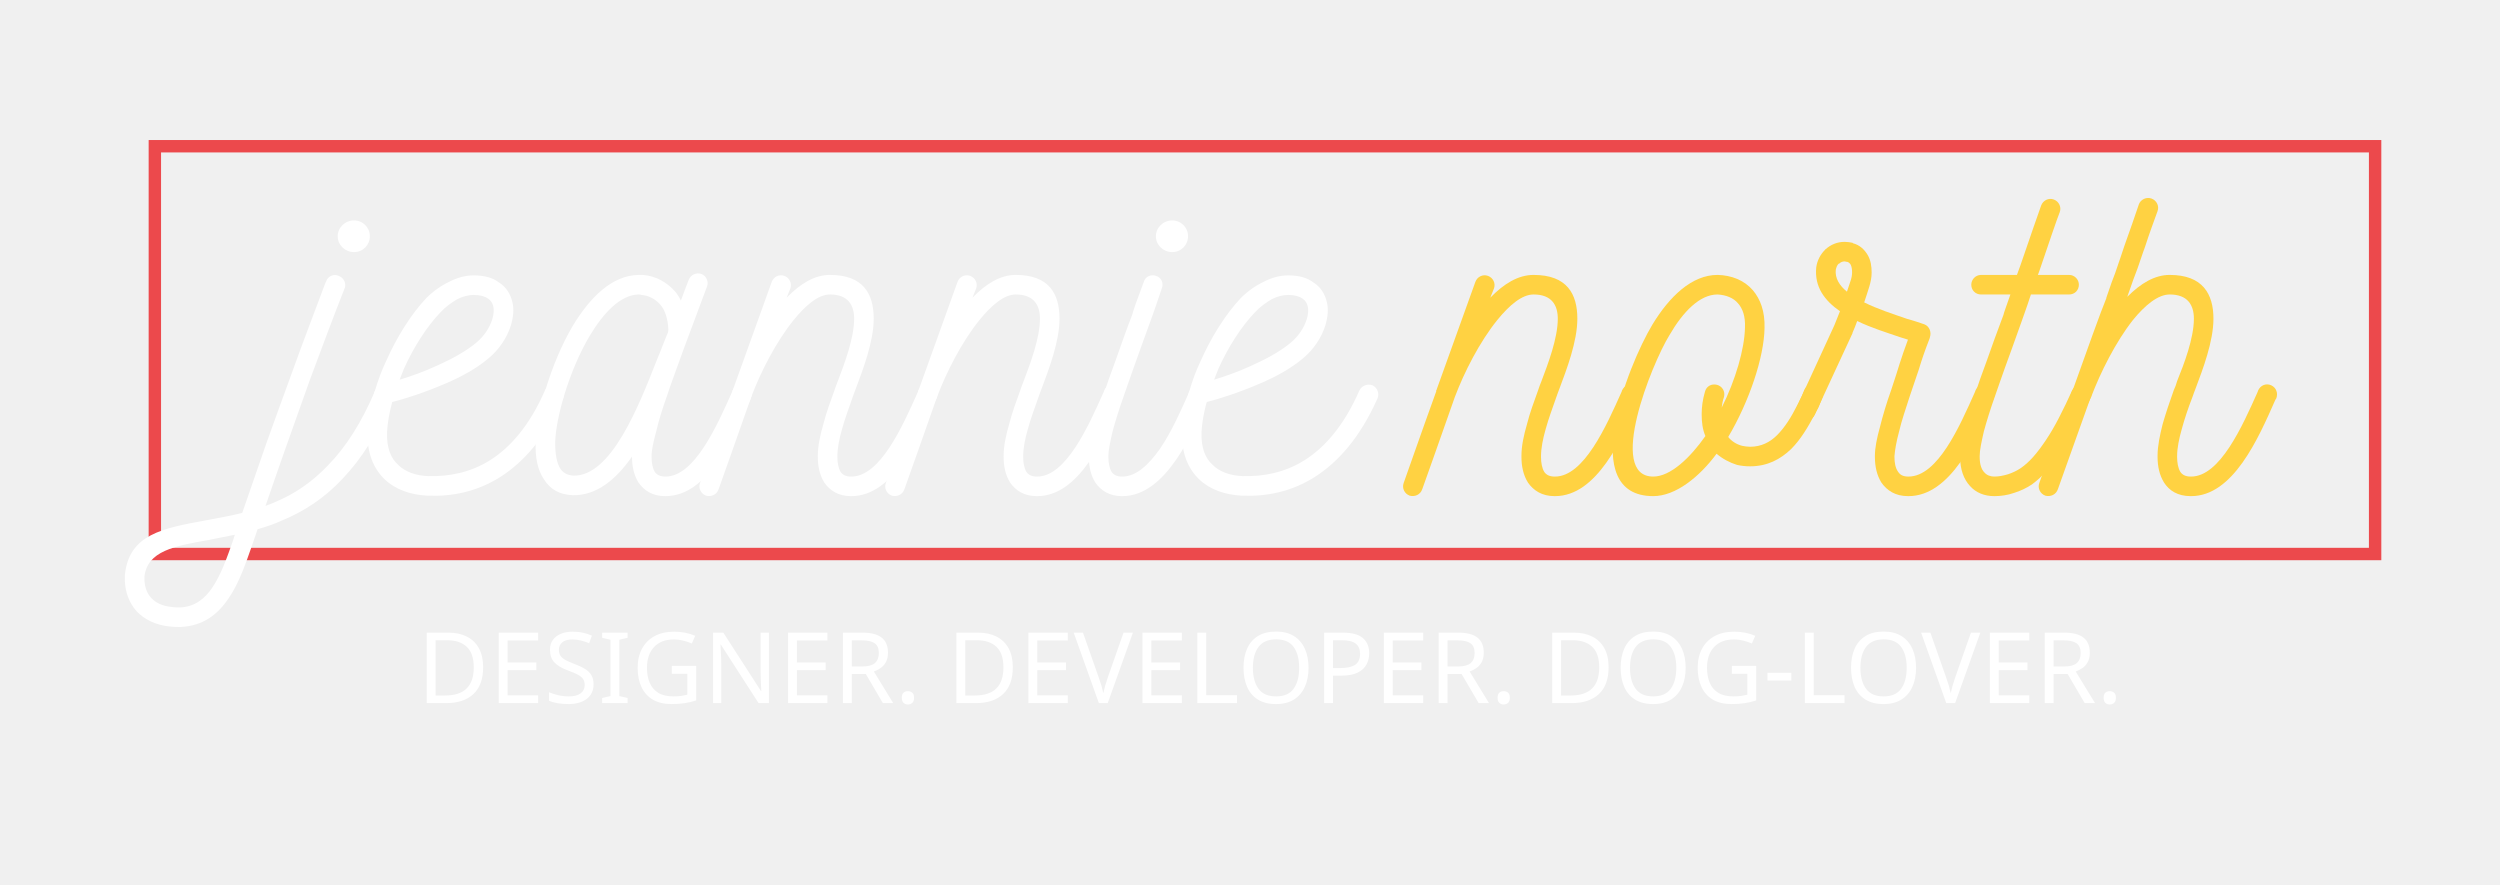
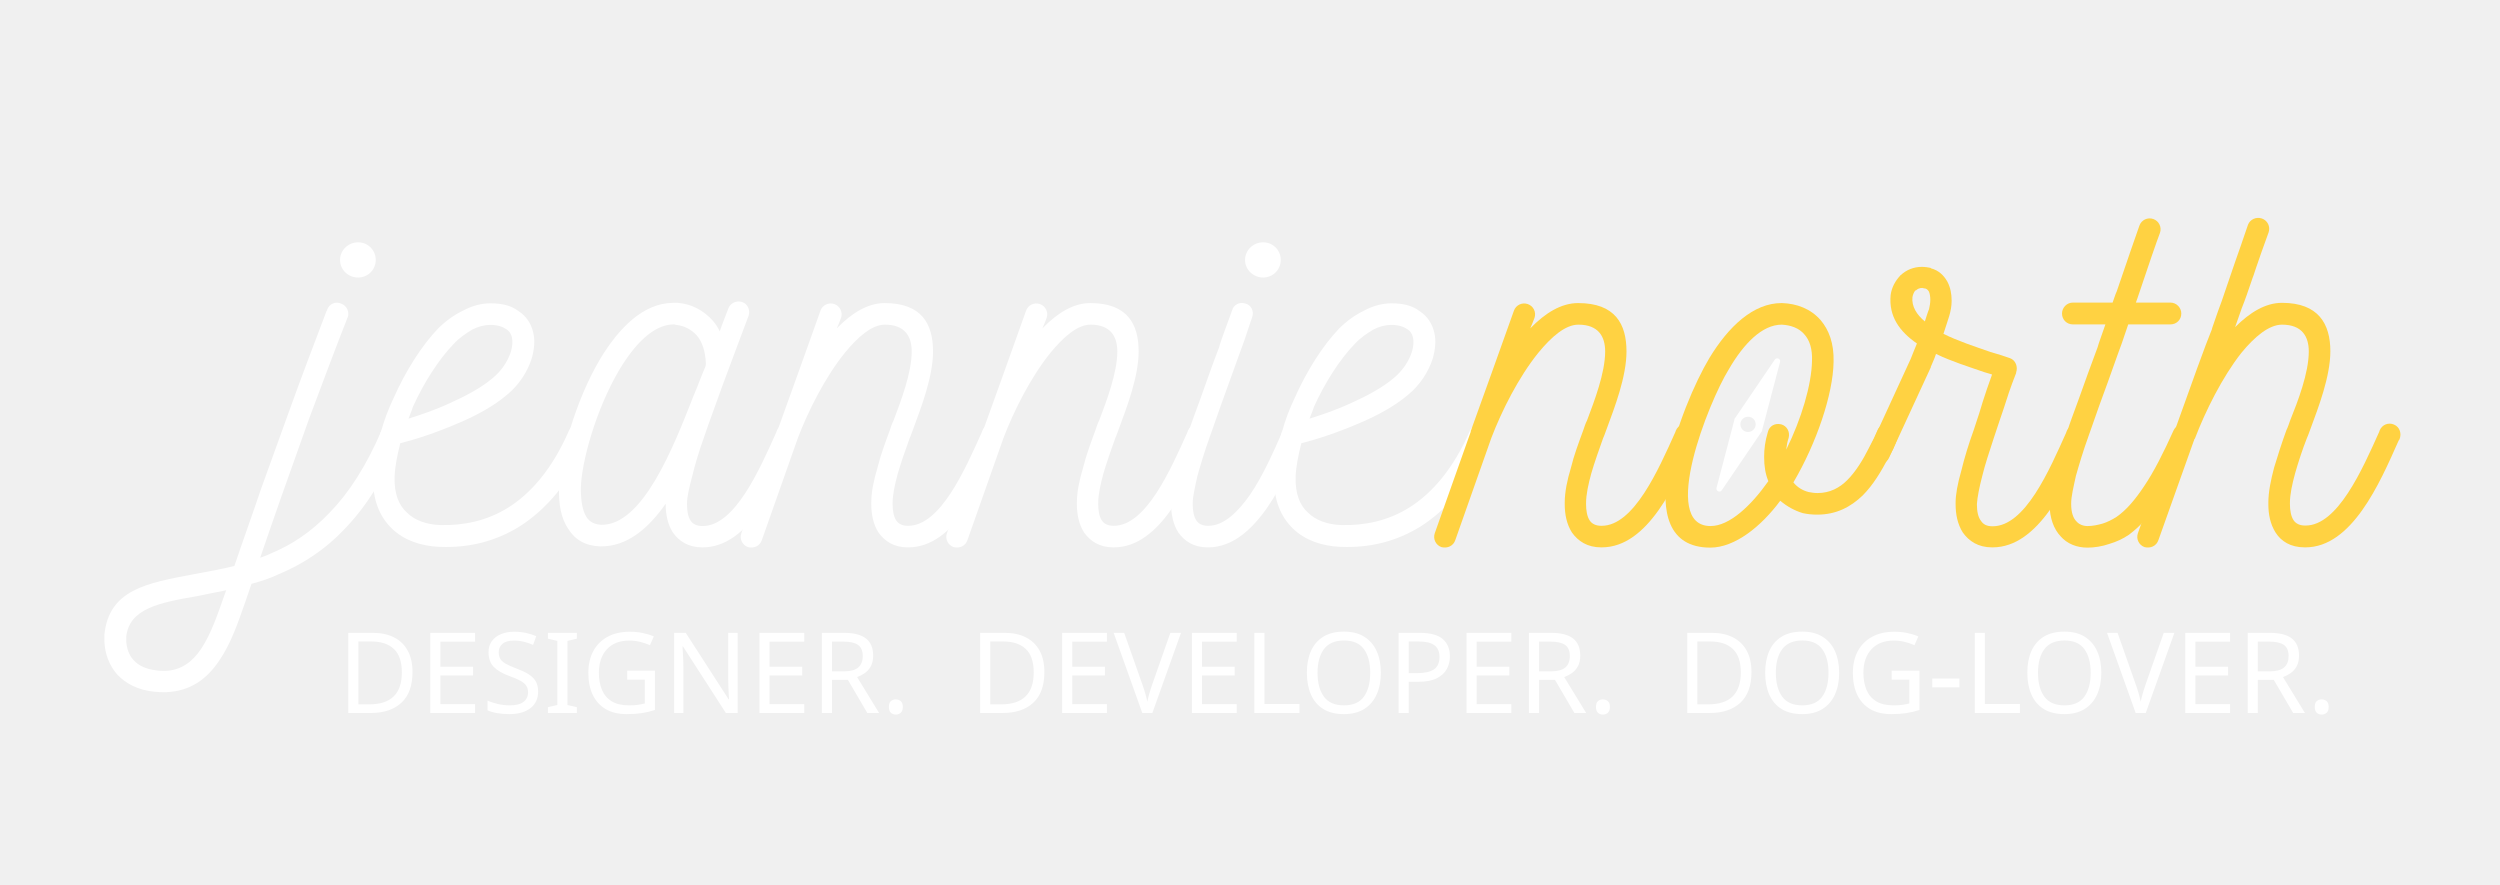
- <svg xmlns="http://www.w3.org/2000/svg" version="1.1" id="Layer_1" x="0px" y="0px" viewBox="0 218.185 1008 356.815" enable-background="new 0 218.185 1008 356.815" xml:space="preserve">
-   <rect x="-117.521" y="727.697" fill="#2A2B45" width="1355.365" height="520.104" />
+ <svg xmlns="http://www.w3.org/2000/svg" version="1.1" id="Layer_1" x="0px" y="0px" viewBox="0 218.2 1008 356.8" style="enable-background:new 0 218.2 1008 356.8;" xml:space="preserve">
+   <style type="text/css">
+ 	.st0{fill:#FFFFFF;}
+ 	.st1{fill:#FFD242;}
+ 	.st2{font-family:'Josefin Sans', sans-serif;}
+ 	.st3{font-size:45.269px;}
+ </style>
  <g>
-     <text transform="matrix(1 0 0 1 168.1908 501.6733)" fill="#FFFFFF" font-family="'JosefinSans-Bold'" font-size="39.785px">DESIGNER. DEVELOPER. DOG-LOVER.</text>
+     <path class="st0" d="M162,394.9c-6.9,15.8-14.3,27.4-22.6,36.1c-8.3,8.9-17.4,14.7-27,18.7c-3.5,1.7-7.3,2.9-11,3.9l-2.5,7.3   c-2.9,8.3-5.8,16.8-10.4,23.5c-5,7.5-11.6,12.5-21.6,12.9c-1.7,0-3.1,0-4.6-0.2c-6.6-0.6-11.6-3.3-15-6.9c-3.3-3.7-5-8.5-5.2-13.3   c0-1,0-2.1,0-2.9C44,456,59,453.3,78.3,449.7c5.2-1,10.6-1.9,16.2-3.3c3.5-10.4,7.3-20.8,10.8-31.2c3.3-9.1,7.1-19.7,11.2-31   c4.6-12.9,11.6-31.2,15.2-40.7l0.2-0.2v-0.2c0.8-2.3,3.3-3.5,5.6-2.5c2.3,0.8,3.5,3.3,2.7,5.6l-0.2,0.2v0.2   c-3.7,9.3-10.6,27.6-15.4,40.5c-3.3,9.3-6.9,19.3-11,30.9c-2.9,8.3-5.8,16.6-8.7,25.1c1.5-0.6,2.9-1,4.2-1.7   c8.5-3.5,16.4-8.7,23.9-16.6c7.7-7.9,14.7-18.7,21-33.4c0.8-2.3,3.5-3.3,5.6-2.3C161.8,390.1,162.9,392.8,162,394.9z M91.2,456.2   c-3.9,0.8-7.7,1.5-11.4,2.3c-15.6,2.7-27.6,5-28.9,16.4c0,0.6,0,1.2,0,1.9c0.2,2.7,1,5.4,2.9,7.5c2.1,2.3,5,3.7,9.3,4.2   c1,0.2,2.3,0.2,3.5,0.2c6.6-0.2,11.2-3.9,14.5-8.9c3.9-5.8,6.6-13.7,9.3-21.4L91.2,456.2z M137.1,323c0-3.9,3.3-7.1,7.3-7.1   c3.9,0,7.1,3.1,7.1,7.1c0,3.9-3.1,7.1-7.1,7.1C140.4,330.1,137.1,327,137.1,323z" />
+     <path class="st0" d="M237.6,395.3c-7.9,17.7-17.7,28.5-28,35.1c-10.6,6.6-21.6,8.7-32,8.3h-0.4H177c-7.5-0.4-14.1-2.7-18.9-7.3   c-5-4.8-7.9-11.6-7.7-21v-0.4v-0.2c0.2-5.4,1.5-11.4,3.1-17.4c0-0.2,0.2-0.2,0.2-0.4c1.2-4.4,2.9-8.9,5-13.3   c4.8-10.8,11.2-21,17.9-28c3.1-3.1,6.6-5.6,10.2-7.3c3.5-1.9,7.3-2.9,11-2.9c4.8,0,8.5,1,11.2,3.1c3.3,2.1,5.2,5.2,6,8.7   c0.8,3.1,0.4,6.9-0.6,10.4c-1.7,5.4-5.2,10.8-10,14.7c-5.4,4.6-12.3,8.3-19.1,11.2c-9.6,4.2-18.9,7.1-23.9,8.3   c-1.2,4.8-2.1,9.1-2.3,13.3v0.4c-0.2,6.6,1.7,11.4,5,14.3c3.1,3.1,7.9,4.8,13.3,5h0.4c8.7,0.2,18.3-1.5,27.2-7.1   c8.9-5.6,17.7-15.4,24.5-31.2c1-2.1,3.5-3.1,5.8-2.3C237.6,390.5,238.5,393.2,237.6,395.3z M164.7,387c4.8-1.5,10.8-3.5,17-6.4   c6-2.7,12.3-6,17-10c3.5-2.9,6-6.6,7.3-10.6c0.6-2.1,0.8-4.2,0.4-5.8c-0.4-1.5-1-2.5-2.3-3.3c-1.5-1-3.5-1.7-6.4-1.7   c-2.3,0-4.8,0.6-7.3,1.9c-2.5,1.5-5.2,3.3-7.5,5.8c-6,6.2-12,15.6-16.4,25.3C166,383.9,165.3,385.3,164.7,387z" />
+     <path class="st0" d="M321.3,395.3l-0.2,0.6c-7.9,17.4-19.1,43-37.8,43h-0.2c-5.6,0-9.3-2.5-11.8-6c-2.1-3.3-2.9-7.3-2.9-11.4v-0.2   c-7.1,10.2-15.8,17.4-26.4,17.2c-6-0.2-10.2-2.7-12.9-7.1c-2.9-4.2-3.9-10-3.7-16.6c0.2-11.6,6.4-34.7,16.6-51.9   c7.7-12.7,17.4-22.4,29.3-22.6c0.6,0,1.2,0,1.9,0c5.6,0.4,10.6,3.1,14.3,7.3c1,1.2,1.9,2.5,2.7,4.2c1.2-3.5,2.5-6.6,3.5-9.3   c0.8-2.1,3.3-3.3,5.6-2.5c2.3,0.8,3.3,3.5,2.5,5.6c-2.3,6-6.2,16.6-10.4,27.8c-2.7,7.7-5.6,15.2-7.5,21c-2.1,5.8-3.7,11.2-4.8,15.8   c-1.2,4.6-2.1,8.3-2.1,11v0.4c0,2.5,0.4,5,1.5,6.6c0.8,1.2,2.3,2.1,4.8,2.1c12.9,0,22.8-22.4,29.7-37.8l0.2-0.6   c1-2.3,3.5-3.3,5.8-2.3S322.4,393,321.3,395.3z M279.6,377.9c1.9-4.4,3.3-8.5,4.8-11.8c0.2-0.6,0.2-1,0.2-1.5   c-0.2-4.8-1.5-8.7-3.7-11.2c-2.3-2.5-5.2-3.9-8.3-4.2c-0.4-0.2-0.8-0.2-1.2-0.2c-8.1,0.2-15.6,8.1-21.8,18.5   c-9.3,15.8-15.2,37-15.4,47.6c0,5,0.6,8.9,2.3,11.6c1.2,1.9,3.1,2.9,5.8,3.1C259,430.2,271.3,399.1,279.6,377.9z" />
+     <path class="st0" d="M404.2,395.3l-0.4,0.6c-7.7,17.4-18.9,43-37.6,43H366c-5.6,0-9.3-2.5-11.8-6c-2.1-3.3-2.9-7.3-2.9-11.4v-0.6   c0-4.4,1-9.1,2.5-14.1c1.2-5,3.1-10,5-15.2c0.4-1.2,0.8-2.5,1.5-3.9c2.9-7.7,7.3-19.1,7.3-27.8c0-6-2.7-10.8-10.8-10.8   c-5.2,0-10.8,4.8-16.2,11.4c-7.9,9.8-14.7,23.3-18.9,34.3c-6.9,19.5-12.9,36.6-14.5,41.1c-0.8,2.5-3.3,3.5-5.6,2.9   c-2.3-0.8-3.5-3.3-2.7-5.6c1.7-4.6,7.5-21.4,14.5-40.9c0,0,0-0.2,0-0.4c0-0.2,0.2-0.2,0.2-0.4s0.2-0.4,0.2-0.6   c5.2-14.3,11.2-31.2,17-47.4c0.8-2.3,3.3-3.5,5.6-2.7c2.3,0.8,3.5,3.3,2.7,5.6c-0.6,1.5-1,2.7-1.7,4.2c6-6.2,12.5-10.2,19.3-10.2   c15,0,19.5,8.5,19.5,19.5c0,10.2-4.8,22.6-7.9,31c-0.6,1.5-1,2.9-1.5,3.9c-1.7,4.8-3.5,9.8-4.8,14.3c-1.2,4.4-2.1,8.5-2.1,12v0.4   c0,2.5,0.4,5,1.5,6.6c0.8,1.2,2.3,2.1,4.6,2.1h0.2c12.9,0,22.8-22.4,29.7-37.8l0.2-0.6c1-2.3,3.5-3.3,5.8-2.3   C404.2,390.5,405.3,393,404.2,395.3z" />
+     <path class="st0" d="M487.1,395.3l-0.4,0.6c-7.7,17.4-18.9,43-37.6,43h-0.2c-5.6,0-9.3-2.5-11.8-6c-2.1-3.3-2.9-7.3-2.9-11.4v-0.6   c0-4.4,1-9.1,2.5-14.1c1.2-5,3.1-10,5-15.2c0.4-1.2,0.8-2.5,1.5-3.9c2.9-7.7,7.3-19.1,7.3-27.8c0-6-2.7-10.8-10.8-10.8   c-5.2,0-10.8,4.8-16.2,11.4c-7.9,9.8-14.7,23.3-18.9,34.3c-6.9,19.5-12.9,36.6-14.5,41.1c-0.8,2.5-3.3,3.5-5.6,2.9   c-2.3-0.8-3.5-3.3-2.7-5.6c1.7-4.6,7.5-21.4,14.5-40.9c0,0,0-0.2,0-0.4c0-0.2,0.2-0.2,0.2-0.4s0.2-0.4,0.2-0.6   c5.2-14.3,11.2-31.2,17-47.4c0.8-2.3,3.3-3.5,5.6-2.7c2.3,0.8,3.5,3.3,2.7,5.6c-0.6,1.5-1,2.7-1.7,4.2c6-6.2,12.5-10.2,19.3-10.2   c15,0,19.5,8.5,19.5,19.5c0,10.2-4.8,22.6-7.9,31c-0.6,1.5-1,2.9-1.5,3.9c-1.7,4.8-3.5,9.8-4.8,14.3c-1.2,4.4-2.1,8.5-2.1,12v0.4   c0,2.5,0.4,5,1.5,6.6c0.8,1.2,2.3,2.1,4.6,2.1h0.2c12.9,0,22.8-22.4,29.7-37.8l0.2-0.6c1-2.3,3.5-3.3,5.8-2.3   C487.1,390.5,488.1,393,487.1,395.3z" />
+     <path class="st0" d="M525.3,395.3c-3.7,8.3-8.3,18.7-14.1,27.2c-6.4,9.3-14.3,16.4-24.1,16.4h-0.2c-5.6,0-9.3-2.5-11.8-6   c-2.1-3.3-2.9-7.3-2.9-11.4v-0.6c0-3.3,0.8-7.7,2.3-12.9c1.2-5,2.9-10.6,5-16.4c0.6-2.1,2.3-6.6,4.6-12.9   c2.3-6.4,4.8-13.7,7.5-20.6c0.2-1,0.8-2.7,1.7-5.2l3.5-9.6c0.6-2.3,3.1-3.5,5.4-2.7c2.3,0.6,3.5,3.1,2.7,5.4l-3.3,9.8l-1.9,5.2   c-3.1,8.5-5.6,15.6-7.5,20.8c-1.9,5.2-3.3,9.6-4.4,12.5c-2.1,5.8-3.7,11.2-5,15.8c-1,4.6-1.9,8.3-1.9,11v0.4c0,2.5,0.4,5,1.5,6.6   c0.8,1.2,2.3,2.1,4.6,2.1h0.2c6.2,0,11.8-5.4,16.8-12.5c5.4-7.9,9.8-18.1,13.3-26c1-2.3,3.7-3.3,5.8-2.3   C525.3,390.3,526.4,393,525.3,395.3z M502,323c0-3.9,3.3-7.1,7.3-7.1c3.9,0,7.1,3.1,7.1,7.1c0,3.9-3.1,7.1-7.1,7.1   C505.4,330.1,502,327,502,323z" />
+     <path class="st0" d="M600.9,395.3c-7.9,17.7-17.7,28.5-28,35.1c-10.6,6.6-21.6,8.7-32,8.3h-0.4h-0.2c-7.5-0.4-14.1-2.7-18.9-7.3   c-5-4.8-7.9-11.6-7.7-21v-0.4v-0.2c0.2-5.4,1.5-11.4,3.1-17.4c0-0.2,0.2-0.2,0.2-0.4c1.2-4.4,2.9-8.9,5-13.3   c4.8-10.8,11.2-21,17.9-28c3.1-3.1,6.6-5.6,10.2-7.3c3.5-1.9,7.3-2.9,11-2.9c4.8,0,8.5,1,11.2,3.1c3.3,2.1,5.2,5.2,6,8.7   c0.8,3.1,0.4,6.9-0.6,10.4c-1.7,5.4-5.2,10.8-10,14.7c-5.4,4.6-12.3,8.3-19.1,11.2c-9.6,4.2-18.9,7.1-23.9,8.3   c-1.2,4.8-2.1,9.1-2.3,13.3v0.4c-0.2,6.6,1.7,11.4,5,14.3c3.1,3.1,7.9,4.8,13.3,5h0.4c8.7,0.2,18.3-1.5,27.2-7.1   s17.7-15.4,24.5-31.2c1-2.1,3.5-3.1,5.8-2.3C600.9,390.5,601.8,393.2,600.9,395.3z M528,387c4.8-1.5,10.8-3.5,17-6.4   c6-2.7,12.3-6,17-10c3.5-2.9,6-6.6,7.3-10.6c0.6-2.1,0.8-4.2,0.4-5.8c-0.4-1.5-1-2.5-2.3-3.3c-1.5-1-3.5-1.7-6.4-1.7   c-2.3,0-4.8,0.6-7.3,1.9c-2.5,1.5-5.2,3.3-7.5,5.8c-6,6.2-12,15.6-16.4,25.3C529.3,383.9,528.6,385.3,528,387z" />
+     <path class="st1" d="M683.8,395.3l-0.4,0.6c-7.7,17.4-18.9,43-37.6,43h-0.2c-5.6,0-9.3-2.5-11.8-6c-2.1-3.3-2.9-7.3-2.9-11.4v-0.6   c0-4.4,1-9.1,2.5-14.1c1.2-5,3.1-10,5-15.2c0.4-1.2,0.8-2.5,1.5-3.9c2.9-7.7,7.3-19.1,7.3-27.8c0-6-2.7-10.8-10.8-10.8   c-5.2,0-10.8,4.8-16.2,11.4c-7.9,9.8-14.7,23.3-18.9,34.3c-6.9,19.5-12.9,36.6-14.5,41.1c-0.8,2.5-3.3,3.5-5.6,2.9   c-2.3-0.8-3.5-3.3-2.7-5.6c1.7-4.6,7.5-21.4,14.5-40.9c0,0,0-0.2,0-0.4c0-0.2,0.2-0.2,0.2-0.4s0.2-0.4,0.2-0.6   c5.2-14.3,11.2-31.2,17-47.4c0.8-2.3,3.3-3.5,5.6-2.7c2.3,0.8,3.5,3.3,2.7,5.6c-0.6,1.5-1,2.7-1.7,4.2c6-6.2,12.5-10.2,19.3-10.2   c15,0,19.5,8.5,19.5,19.5c0,10.2-4.8,22.6-7.9,31c-0.6,1.5-1,2.9-1.5,3.9c-1.7,4.8-3.5,9.8-4.8,14.3c-1.2,4.4-2.1,8.5-2.1,12v0.4   c0,2.5,0.4,5,1.5,6.6c0.8,1.2,2.3,2.1,4.6,2.1h0.2c12.9,0,22.8-22.4,29.7-37.8l0.2-0.6c1-2.3,3.5-3.3,5.8-2.3   S684.8,393,683.8,395.3z" />
+     <path class="st1" d="M765,395.1c-0.6,1.5-1,2.7-1.7,4.2c-0.6,1-1.2,2.3-1.9,3.5c-2.9,5.4-6,10.8-10.4,15.2   c-4.8,4.6-10.6,7.7-18.3,7.7c-2.1,0-3.9-0.2-5.8-0.6c-3.3-1-6.4-2.7-9.1-5c-7.7,10.4-18.3,18.9-28.2,18.9   c-34.1,0-11.6-57.7-0.4-76.4c7.7-12.7,17.7-22.2,29.1-22.2h0.2c6,0.2,11.6,2.3,15.6,6.9c3.3,3.9,5.4,9.3,5.2,16.8   c-0.2,13.1-6.9,32.8-16.2,48.6c1.5,1.9,3.7,3.3,6.2,3.9c1,0.2,2.3,0.4,3.5,0.4c5,0,8.9-2.1,12-5.2c3.5-3.5,6.4-8.3,8.7-12.9   c0.6-1,1-2.1,1.7-3.3c0.6-1,1-2.3,1.7-3.7c0.8-2.3,3.5-3.3,5.8-2.3C764.8,390.3,766,393,765,395.1z M721.2,394.7   c-0.6,1.7-0.8,3.3-1,4.8c6.2-12.5,10.2-26.2,10.4-35.7c0.2-5-1-8.5-3.1-10.8c-2.1-2.5-5.4-3.7-9.1-3.9c-7.9,0-15.4,7.7-21.4,18.1   c-8.1,13.1-28,63.1-7.3,63.1c7.7,0,16.4-8.3,23.3-18.1c-1.2-2.9-1.7-6-1.7-9.8c0-3.1,0.4-6.4,1.5-10c0.6-2.5,2.9-3.7,5.4-3.1   C720.4,389.9,721.8,392.2,721.2,394.7z" />
+     <path class="st1" d="M841.4,395.3l-0.2,0.6c-7.7,17.4-19.1,43-37.8,43h-0.2c-5.6,0-9.3-2.5-11.8-6c-2.1-3.3-2.9-7.3-2.9-11.4v-0.6   c0-3.3,0.8-7.7,2.3-12.9c1.2-5,2.9-10.6,5-16.4c1.9-5.6,2.9-8.9,3.7-11.6c1.2-3.7,2.1-6.4,3.7-10.8l-3.3-1   c-6-2.1-12.9-4.2-19.3-7.3c-0.6,1.9-1.5,3.7-2.1,5.2v0.2l-16.8,36.4c-1,2.3-3.5,3.1-5.8,2.1c-2.1-1-3.1-3.5-2.1-5.8l16.6-36.1   c0.8-2.1,1.7-4.2,2.5-6.2c-6.9-4.8-11.4-10.8-10.6-19.5c0.4-3.1,1.9-5.8,3.9-7.9c0-0.2,0.2-0.2,0.2-0.2c2.3-2.1,5.2-3.3,8.5-3.3   c1.2,0,2.5,0.2,3.5,0.4l0.2,0.2c3.1,0.8,5.2,2.9,6.6,5.4c1.2,2.3,1.7,4.8,1.7,7.7c0,2.1-0.4,4.2-1,6.2s-1.5,4.6-2.3,7.1   c5.8,2.9,12.9,5.2,18.9,7.3c2.9,0.8,5.6,1.7,7.9,2.5c2.3,0.8,3.3,3.5,2.5,5.8v0.2c-2.5,6.4-3.5,9.6-5,14.3c-1,3.1-2.3,6.6-3.9,11.6   c-1.9,5.8-3.7,11.2-4.8,15.8c-1.2,4.6-1.9,8.3-2.1,11v0.4c0,2.5,0.4,5,1.7,6.6c0.8,1.2,2.1,2.1,4.6,2.1c13.1,0,22.8-22.4,29.7-37.8   l0.2-0.6c1-2.3,3.5-3.3,5.8-2.3C841.4,390.5,842.5,393,841.4,395.3z M778.3,339c0-1.2-0.2-2.5-0.6-3.3c-0.4-0.6-0.8-1-1.5-1.2H776   c-0.4,0-0.6-0.2-1-0.2c-1,0-1.9,0.4-2.5,1h-0.2c-0.6,0.6-1,1.7-1.2,2.7c-0.4,3.7,1.7,7.1,5,9.8c0.6-1.7,1-3.3,1.7-5   C778.1,341.5,778.3,340.3,778.3,339z" />
+     <path class="st1" d="M884.6,395.3c-4.4,9.3-8.5,17.2-12.7,23.5c-4.4,6.6-8.7,11.4-13.5,15c-2.5,1.7-5.2,2.9-7.9,3.7   c-2.9,1-6,1.5-8.7,1.5h-0.2c-4.2,0-8.1-1.5-10.8-4.6c-2.7-2.9-4.4-7.3-4.4-12.9v-0.2v-0.4c0-3.3,0.8-7.7,2.3-12.9   c1.2-5,2.9-10.6,5-16.4c0.6-2.1,2.3-6.6,4.6-12.9c2.3-6.4,4.8-13.5,7.5-20.6c0.2-1,1.5-4.4,3.1-9.1h-13.1c-2.5,0-4.4-1.9-4.4-4.4   c0-2.3,1.9-4.4,4.4-4.4h16c0.6-1.5,1-3.1,1.7-4.6c3.9-11.4,8.1-23.7,9.1-26.4c0.8-2.3,3.3-3.5,5.6-2.7c2.3,0.8,3.5,3.3,2.7,5.6   c-1,2.5-5.2,14.7-9.1,26.4c-0.2,0.6-0.4,1-0.6,1.7h13.9c2.5,0,4.4,2.1,4.4,4.4c0,2.5-1.9,4.4-4.4,4.4h-17c-1.9,5.8-3.5,10.2-4.2,12   c-2.9,8.3-5.6,15.6-7.5,20.8c-1.9,5.2-3.3,9.6-4.4,12.5c-2.1,5.8-3.7,11.2-5,15.8c-1,4.6-1.9,8.3-1.9,11v0.4c0,3.3,0.8,5.6,2.1,6.9   c1,1.2,2.7,1.9,4.4,1.9h0.2c1.9,0,3.9-0.4,6-1c1.9-0.6,3.7-1.5,5.6-2.7c3.9-2.7,7.5-6.9,11.2-12.5c3.9-5.8,7.7-13.3,11.8-22.4   c1-2.1,3.7-3.1,6-2.1C884.6,390.5,885.7,393,884.6,395.3z" />
+     <path class="st1" d="M967.5,395.3l-0.4,0.6c-7.7,17.4-18.9,43-37.6,43h-0.2c-5.8,0-9.6-2.5-11.8-6c-2.1-3.3-2.9-7.3-2.9-11.4v-0.6   c0-4.4,1-9.1,2.3-14.1c1.5-5,3.1-10,5-15.2c0.6-1.2,1-2.5,1.5-3.9c3.1-7.7,7.5-19.1,7.5-27.8c0-6-2.7-10.8-10.8-10.8   c-5.2,0-11,4.8-16.4,11.4c-7.7,9.8-14.5,23.5-18.7,34.5c-0.2,0.2-0.2,0.2-0.2,0.2c-5.8,16.2-12,33.7-14.5,40.7   c-0.8,2.5-3.3,3.5-5.6,2.9c-2.3-0.8-3.5-3.3-2.7-5.6c2.3-6.4,8.5-24.1,14.5-40.9l0.2-0.2v-0.2c0,0,0-0.2,0.2-0.2   c6.2-17.4,12.5-34.9,15-40.9v-0.2c2.1-6,2.9-8.5,3.9-11c1.7-5,3.3-9.6,4.2-12.3l1.2-3.5c1.2-3.3,2.9-8.3,5.2-15   c0.8-2.1,3.3-3.3,5.6-2.5c2.3,0.8,3.5,3.3,2.7,5.6c-1.9,5.2-3.9,10.8-5.2,14.7c-0.4,1-0.6,2.1-1.2,3.5c-1.9,5.6-3.1,9.1-4.4,12.3   l-2.7,7.7c6-6,12.3-9.8,18.9-9.8c14.7,0,19.5,8.5,19.5,19.5c0,10.2-4.8,22.6-7.9,31c-0.6,1.5-1,2.9-1.5,3.9   c-1.9,4.8-3.5,9.8-4.8,14.3c-1.2,4.4-2.1,8.5-2.1,12v0.4c0,2.5,0.4,5,1.5,6.6c0.8,1.2,2.3,2.1,4.6,2.1h0.2   c12.9,0,22.8-22.4,29.7-37.8l0.2-0.6c1-2.3,3.5-3.3,5.8-2.3S968.4,393,967.5,395.3z" />
  </g>
-   <rect x="62.437" y="277.143" fill="none" stroke="#EC494C" stroke-width="5" stroke-miterlimit="10" width="895.211" height="164.419" />
  <g>
-     <path fill="#FFFFFF" d="M158.696,378.416c-6.196,14.27-12.956,24.785-20.467,32.672c-7.511,8.074-15.772,13.331-24.41,16.899   c-3.192,1.502-6.572,2.629-9.952,3.569l-2.254,6.571c-2.629,7.511-5.257,15.21-9.389,21.219   c-4.506,6.76-10.515,11.266-19.527,11.641c-1.502,0-2.817,0-4.131-0.188c-6.009-0.563-10.515-3.004-13.52-6.196   c-3.004-3.38-4.506-7.699-4.694-12.017c0-0.939,0-1.878,0-2.629c1.69-16.336,15.209-18.777,32.672-21.97   c4.694-0.939,9.576-1.69,14.646-3.004c3.192-9.389,6.571-18.777,9.764-28.166c3.005-8.262,6.385-17.839,10.14-27.979   c4.131-11.641,10.515-28.165,13.707-36.802l0.188-0.189v-0.188c0.751-2.065,3.005-3.192,5.07-2.253   c2.066,0.75,3.192,3.004,2.441,5.069l-0.188,0.189v0.188c-3.38,8.45-9.576,24.974-13.895,36.616   c-3.005,8.449-6.197,17.462-9.952,27.977c-2.629,7.511-5.257,15.022-7.886,22.721c1.314-0.564,2.629-0.939,3.755-1.502   c7.699-3.192,14.834-7.886,21.594-15.022c6.947-7.135,13.332-16.899,18.965-30.231c0.751-2.065,3.192-3.004,5.07-2.065   C158.509,374.098,159.447,376.538,158.696,378.416z M94.665,433.808c-3.567,0.751-6.947,1.315-10.327,2.066   c-14.082,2.44-24.974,4.506-26.1,14.834c0,0.563,0,1.126,0,1.69c0.188,2.441,0.939,4.882,2.629,6.76   c1.878,2.065,4.506,3.38,8.45,3.755c0.939,0.188,2.065,0.188,3.191,0.188c6.01-0.188,10.14-3.568,13.145-8.074   c3.567-5.257,6.009-12.394,8.45-19.341L94.665,433.808z M136.164,313.447c0-3.567,3.004-6.385,6.571-6.385s6.385,2.817,6.385,6.385   c0,3.568-2.817,6.384-6.385,6.384S136.164,317.014,136.164,313.447z" />
-     <path fill="#FFFFFF" d="M227.042,378.791c-7.135,15.961-15.961,25.725-25.35,31.734c-9.576,6.009-19.527,7.886-28.916,7.511H172.4   h-0.188c-6.76-0.376-12.769-2.441-17.087-6.572c-4.506-4.319-7.135-10.515-6.947-18.965v-0.375v-0.189   c0.188-4.881,1.315-10.327,2.816-15.772c0-0.188,0.188-0.188,0.188-0.375c1.127-3.944,2.63-8.075,4.507-12.017   c4.319-9.765,10.14-18.966,16.149-25.35c2.816-2.816,6.009-5.07,9.2-6.572c3.192-1.69,6.572-2.629,9.952-2.629   c4.319,0,7.699,0.939,10.14,2.817c3.004,1.878,4.694,4.694,5.445,7.886c0.751,2.816,0.375,6.196-0.564,9.389   c-1.501,4.881-4.694,9.764-9.012,13.331c-4.882,4.131-11.079,7.511-17.275,10.14c-8.637,3.755-17.087,6.384-21.594,7.511   c-1.127,4.319-1.879,8.261-2.066,12.017v0.375c-0.188,6.009,1.502,10.327,4.506,12.956c2.817,2.817,7.136,4.319,12.017,4.507h0.376   c7.886,0.188,16.524-1.315,24.599-6.385c8.074-5.07,15.96-13.895,22.156-28.166c0.939-1.878,3.192-2.816,5.257-2.065   C227.042,374.473,227.793,376.914,227.042,378.791z M161.134,371.28c4.319-1.314,9.764-3.191,15.397-5.82   c5.445-2.441,11.079-5.446,15.397-9.014c3.192-2.629,5.445-6.009,6.572-9.576c0.563-1.878,0.75-3.756,0.375-5.257   c-0.375-1.315-0.939-2.254-2.065-3.005c-1.315-0.939-3.192-1.501-5.821-1.501c-2.066,0-4.319,0.563-6.572,1.689   c-2.253,1.315-4.694,3.005-6.76,5.259c-5.445,5.633-10.89,14.082-14.834,22.907C162.26,368.464,161.697,369.779,161.134,371.28z" />
-     <path fill="#FFFFFF" d="M302.711,378.791l-0.188,0.564c-7.135,15.772-17.275,38.869-34.175,38.869h-0.188   c-5.07,0-8.45-2.254-10.702-5.445c-1.878-3.005-2.629-6.572-2.629-10.327v-0.189c-6.385,9.201-14.271,15.774-23.847,15.586   c-5.446-0.189-9.201-2.441-11.642-6.385c-2.629-3.755-3.567-9.012-3.38-15.021c0.189-10.516,5.821-31.359,15.022-46.943   c6.947-11.454,15.772-20.28,26.476-20.467c0.563,0,1.126,0,1.69,0c5.07,0.376,9.576,2.816,12.956,6.572   c0.939,1.126,1.69,2.253,2.441,3.755c1.126-3.192,2.253-6.009,3.191-8.45c0.751-1.878,3.005-3.004,5.07-2.253   c2.066,0.751,3.005,3.191,2.254,5.07c-2.066,5.445-5.634,15.021-9.389,25.161c-2.441,6.947-5.07,13.707-6.76,18.965   c-1.878,5.257-3.38,10.14-4.319,14.271c-1.126,4.13-1.878,7.51-1.878,9.951v0.376c0,2.253,0.375,4.506,1.314,6.009   c0.751,1.126,2.066,1.878,4.319,1.878c11.642,0,20.655-20.28,26.852-34.175l0.188-0.564c0.939-2.065,3.192-3.004,5.257-2.065   S303.651,376.726,302.711,378.791z M264.968,363.019c1.69-3.944,3.005-7.699,4.319-10.704c0.189-0.563,0.189-0.939,0.189-1.314   c-0.189-4.319-1.315-7.887-3.38-10.14c-2.066-2.254-4.695-3.567-7.511-3.755c-0.375-0.189-0.751-0.189-1.126-0.189   c-7.324,0.189-14.084,7.324-19.716,16.712c-8.45,14.27-13.707,33.424-13.895,43c0,4.506,0.563,8.074,2.065,10.515   c1.126,1.69,2.816,2.629,5.257,2.816C246.38,410.337,257.458,382.171,264.968,363.019z" />
-     <path fill="#FFFFFF" d="M377.63,378.791l-0.376,0.564c-6.947,15.772-17.087,38.869-33.987,38.869h-0.188   c-5.07,0-8.45-2.254-10.702-5.445c-1.878-3.005-2.629-6.572-2.629-10.327v-0.564c0-3.944,0.939-8.262,2.253-12.769   c1.127-4.506,2.817-9.012,4.507-13.707c0.375-1.126,0.751-2.253,1.314-3.568c2.629-6.947,6.572-17.275,6.572-25.161   c0-5.446-2.441-9.765-9.765-9.765c-4.694,0-9.764,4.319-14.646,10.327c-7.135,8.826-13.331,21.031-17.087,30.982   c-6.196,17.651-11.641,33.048-13.144,37.18c-0.751,2.253-3.004,3.191-5.07,2.629c-2.065-0.751-3.191-3.005-2.441-5.07   c1.502-4.131,6.76-19.341,13.145-36.991c0,0,0-0.188,0-0.376c0-0.188,0.188-0.188,0.188-0.375c0-0.188,0.188-0.376,0.188-0.564   c4.695-12.956,10.14-28.166,15.397-42.812c0.751-2.065,3.005-3.191,5.07-2.44c2.065,0.75,3.192,3.004,2.441,5.069   c-0.564,1.315-0.939,2.441-1.502,3.756c5.445-5.634,11.266-9.201,17.462-9.201c13.52,0,17.651,7.699,17.651,17.651   c0,9.2-4.319,20.466-7.135,27.977c-0.564,1.315-0.939,2.629-1.315,3.568c-1.502,4.319-3.192,8.826-4.319,12.956   c-1.126,3.944-1.878,7.699-1.878,10.891v0.376c0,2.253,0.375,4.506,1.314,6.009c0.751,1.126,2.066,1.878,4.131,1.878h0.188   c11.642,0,20.656-20.28,26.852-34.175l0.188-0.564c0.939-2.065,3.192-3.004,5.257-2.065   C377.63,374.473,378.569,376.726,377.63,378.791z" />
-     <path fill="#FFFFFF" d="M452.545,378.791l-0.376,0.564c-6.947,15.772-17.087,38.869-33.986,38.869h-0.189   c-5.07,0-8.45-2.254-10.702-5.445c-1.878-3.005-2.629-6.572-2.629-10.327v-0.564c0-3.944,0.939-8.262,2.253-12.769   c1.127-4.506,2.817-9.012,4.507-13.707c0.375-1.126,0.75-2.253,1.314-3.568c2.629-6.947,6.572-17.275,6.572-25.161   c0-5.446-2.441-9.765-9.765-9.765c-4.694,0-9.764,4.319-14.646,10.327c-7.135,8.826-13.331,21.031-17.087,30.982   c-6.196,17.651-11.641,33.048-13.144,37.18c-0.751,2.253-3.004,3.191-5.07,2.629c-2.065-0.751-3.191-3.005-2.441-5.07   c1.502-4.131,6.76-19.341,13.145-36.991c0,0,0-0.188,0-0.376c0-0.188,0.188-0.188,0.188-0.375c0-0.188,0.188-0.376,0.188-0.564   c4.695-12.956,10.14-28.166,15.397-42.812c0.751-2.065,3.005-3.191,5.07-2.44c2.065,0.75,3.192,3.004,2.441,5.069   c-0.564,1.315-0.939,2.441-1.503,3.756c5.445-5.634,11.266-9.201,17.462-9.201c13.52,0,17.651,7.699,17.651,17.651   c0,9.2-4.319,20.466-7.135,27.977c-0.564,1.315-0.939,2.629-1.315,3.568c-1.502,4.319-3.192,8.826-4.319,12.956   c-1.126,3.944-1.878,7.699-1.878,10.891v0.376c0,2.253,0.375,4.506,1.314,6.009c0.751,1.126,2.066,1.878,4.131,1.878h0.189   c11.641,0,20.655-20.28,26.851-34.175l0.188-0.564c0.939-2.065,3.192-3.004,5.257-2.065   C452.545,374.473,453.484,376.726,452.545,378.791z" />
-     <path fill="#FFFFFF" d="M487.089,378.791c-3.379,7.511-7.51,16.9-12.767,24.599c-5.821,8.45-12.956,14.834-21.782,14.834h-0.188   c-5.07,0-8.45-2.254-10.702-5.445c-1.879-3.005-2.63-6.572-2.63-10.327v-0.564c0-3.005,0.751-6.947,2.066-11.642   c1.126-4.506,2.629-9.576,4.506-14.834c0.564-1.878,2.066-6.009,4.131-11.641c2.065-5.821,4.319-12.394,6.76-18.59   c0.188-0.939,0.751-2.441,1.502-4.695l3.191-8.637c0.564-2.065,2.817-3.191,4.882-2.44c2.065,0.563,3.192,2.816,2.441,4.881   l-3.005,8.825l-1.69,4.695c-2.816,7.699-5.07,14.082-6.759,18.777c-1.69,4.694-3.005,8.637-3.944,11.266   c-1.878,5.257-3.38,10.14-4.506,14.271c-0.939,4.13-1.69,7.51-1.69,9.951v0.376c0,2.253,0.375,4.506,1.314,6.009   c0.751,1.126,2.066,1.878,4.131,1.878h0.188c5.634,0,10.704-4.882,15.21-11.266c4.882-7.136,8.825-16.336,12.017-23.472   c0.939-2.065,3.38-3.004,5.257-2.065C487.089,374.285,488.029,376.726,487.089,378.791z M466.059,313.447   c0-3.567,3.005-6.385,6.572-6.385c3.567,0,6.384,2.817,6.384,6.385c0,3.568-2.816,6.384-6.384,6.384   C469.064,319.83,466.059,317.014,466.059,313.447z" />
-     <path fill="#FFFFFF" d="M555.436,378.791c-7.135,15.961-15.961,25.725-25.35,31.734c-9.576,6.009-19.527,7.886-28.916,7.511h-0.376   h-0.188c-6.76-0.376-12.769-2.441-17.087-6.572c-4.506-4.319-7.135-10.515-6.947-18.965v-0.375v-0.189   c0.188-4.881,1.315-10.327,2.816-15.772c0-0.188,0.189-0.188,0.189-0.375c1.126-3.944,2.629-8.075,4.506-12.017   c4.319-9.765,10.14-18.966,16.149-25.35c2.816-2.816,6.009-5.07,9.2-6.572c3.192-1.69,6.572-2.629,9.952-2.629   c4.319,0,7.699,0.939,10.14,2.817c3.004,1.878,4.694,4.694,5.445,7.886c0.751,2.816,0.375,6.196-0.564,9.389   c-1.501,4.881-4.694,9.764-9.013,13.331c-4.882,4.131-11.079,7.511-17.275,10.14c-8.637,3.755-17.087,6.384-21.594,7.511   c-1.127,4.319-1.879,8.261-2.066,12.017v0.375c-0.188,6.009,1.502,10.327,4.506,12.956c2.817,2.817,7.136,4.319,12.017,4.507h0.376   c7.886,0.188,16.524-1.315,24.599-6.385c8.074-5.07,15.96-13.895,22.156-28.166c0.939-1.878,3.192-2.816,5.258-2.065   C555.436,374.473,556.188,376.914,555.436,378.791z M489.528,371.28c4.319-1.314,9.764-3.191,15.397-5.82   c5.445-2.441,11.079-5.446,15.397-9.014c3.192-2.629,5.445-6.009,6.572-9.576c0.563-1.878,0.751-3.756,0.375-5.257   c-0.375-1.315-0.939-2.254-2.065-3.005c-1.315-0.939-3.192-1.501-5.821-1.501c-2.066,0-4.319,0.563-6.572,1.689   c-2.253,1.315-4.694,3.005-6.76,5.259c-5.445,5.633-10.89,14.082-14.834,22.907C490.654,368.464,490.092,369.779,489.528,371.28z" />
-     <path fill="#FFD242" d="M661.335,378.791l-0.377,0.564c-6.946,15.772-17.086,38.869-33.986,38.869h-0.189   c-5.069,0-8.449-2.254-10.701-5.445c-1.878-3.005-2.63-6.572-2.63-10.327v-0.564c0-3.944,0.939-8.262,2.253-12.769   c1.127-4.506,2.819-9.012,4.507-13.707c0.375-1.126,0.75-2.253,1.314-3.568c2.63-6.947,6.574-17.275,6.574-25.161   c0-5.446-2.441-9.765-9.765-9.765c-4.694,0-9.765,4.319-14.647,10.327c-7.134,8.826-13.33,21.031-17.086,30.982   c-6.196,17.651-11.641,33.048-13.144,37.18c-0.751,2.253-3.004,3.191-5.07,2.629c-2.065-0.751-3.191-3.005-2.441-5.07   c1.502-4.131,6.76-19.341,13.145-36.991c0,0,0-0.188,0-0.376c0-0.188,0.188-0.188,0.188-0.375c0-0.188,0.188-0.376,0.188-0.564   c4.695-12.956,10.14-28.166,15.397-42.812c0.751-2.065,3.005-3.191,5.07-2.44c2.065,0.75,3.192,3.004,2.441,5.069   c-0.564,1.315-0.939,2.441-1.502,3.756c5.445-5.634,11.266-9.201,17.462-9.201c13.52,0,17.65,7.699,17.65,17.651   c0,9.2-4.319,20.466-7.135,27.977c-0.564,1.315-0.939,2.629-1.314,3.568c-1.503,4.319-3.194,8.826-4.319,12.956   c-1.127,3.944-1.878,7.699-1.878,10.891v0.376c0,2.253,0.375,4.506,1.314,6.009c0.75,1.126,2.066,1.878,4.13,1.878h0.189   c11.642,0,20.655-20.28,26.851-34.175l0.189-0.564c0.939-2.065,3.191-3.004,5.257-2.065   C661.335,374.473,662.273,376.726,661.335,378.791z" />
-     <path fill="#FFD242" d="M734.746,378.604c-0.564,1.314-0.939,2.441-1.502,3.755c-0.564,0.939-1.127,2.066-1.689,3.192   c-2.63,4.882-5.446,9.764-9.39,13.707c-4.319,4.131-9.576,6.947-16.523,6.947c-1.878,0-3.569-0.188-5.257-0.564   c-3.005-0.939-5.821-2.441-8.262-4.506c-6.949,9.389-16.525,17.087-25.537,17.087c-30.795,0-10.515-52.201-0.375-69.1   c6.946-11.455,15.961-20.092,26.287-20.092h0.189c5.444,0.188,10.515,2.065,14.081,6.196c3.005,3.567,4.882,8.45,4.694,15.21   c-0.186,11.83-6.196,29.669-14.645,43.938c1.314,1.69,3.38,3.005,5.633,3.568c0.939,0.189,2.066,0.376,3.194,0.376   c4.505,0,8.074-1.878,10.89-4.695c3.191-3.191,5.821-7.51,7.885-11.641c0.564-0.939,0.939-1.878,1.503-3.005   c0.564-0.939,0.939-2.065,1.502-3.38c0.752-2.065,3.191-3.004,5.258-2.065C734.557,374.285,735.685,376.726,734.746,378.604z    M695.127,378.228c-0.564,1.502-0.752,3.005-0.939,4.319c5.633-11.266,9.199-23.659,9.388-32.296   c0.189-4.506-0.939-7.699-2.816-9.765c-1.878-2.253-4.882-3.379-8.262-3.568c-7.135,0-13.895,6.947-19.341,16.336   c-7.324,11.83-25.349,57.083-6.571,57.083c6.946,0,14.834-7.511,21.03-16.336c-1.125-2.629-1.503-5.446-1.503-8.825   c0-2.817,0.377-5.821,1.316-9.014c0.561-2.254,2.628-3.38,4.88-2.816C694.375,373.909,695.689,375.975,695.127,378.228z" />
-     <path fill="#FFD242" d="M803.841,378.791l-0.186,0.564c-6.949,15.772-17.275,38.869-34.175,38.869h-0.189   c-5.069,0-8.449-2.254-10.701-5.445c-1.88-3.005-2.63-6.572-2.63-10.327v-0.564c0-3.005,0.75-6.947,2.066-11.642   c1.125-4.506,2.628-9.576,4.505-14.834c1.691-5.07,2.63-8.074,3.38-10.515c1.128-3.38,1.878-5.821,3.38-9.765l-3.005-0.939   c-5.444-1.878-11.64-3.755-17.461-6.571c-0.564,1.69-1.314,3.38-1.878,4.694v0.188l-15.211,32.861   c-0.939,2.065-3.191,2.816-5.258,1.878c-1.878-0.939-2.816-3.192-1.878-5.257l15.022-32.672c0.75-1.878,1.502-3.756,2.253-5.634   c-6.196-4.319-10.326-9.764-9.576-17.65c0.375-2.817,1.691-5.259,3.569-7.136c0-0.188,0.186-0.188,0.186-0.188   c2.066-1.878,4.696-3.004,7.699-3.004c1.127,0,2.255,0.188,3.194,0.375l0.186,0.188c2.816,0.751,4.696,2.629,6.01,4.882   c1.127,2.065,1.503,4.319,1.503,6.947c0,1.878-0.375,3.755-0.939,5.634c-0.564,1.878-1.316,4.13-2.066,6.384   c5.258,2.629,11.642,4.694,17.086,6.572c2.63,0.751,5.071,1.501,7.137,2.253c2.064,0.751,3.003,3.192,2.253,5.257v0.189   c-2.253,5.82-3.191,8.637-4.507,12.956c-0.939,2.816-2.064,6.009-3.566,10.515c-1.691,5.257-3.38,10.14-4.319,14.271   c-1.127,4.13-1.691,7.51-1.878,9.951v0.376c0,2.253,0.375,4.506,1.5,6.009c0.752,1.126,1.88,1.878,4.132,1.878   c11.829,0,20.655-20.28,26.851-34.175l0.189-0.564c0.939-2.065,3.191-3.004,5.257-2.065   C803.841,374.473,804.78,376.726,803.841,378.791z M746.759,327.905c0-1.127-0.186-2.254-0.564-3.005   c-0.375-0.563-0.75-0.939-1.314-1.126h-0.189c-0.375,0-0.561-0.188-0.939-0.188c-0.939,0-1.689,0.375-2.253,0.939h-0.189   c-0.561,0.564-0.939,1.502-1.125,2.441c-0.375,3.38,1.502,6.384,4.505,8.825c0.564-1.502,0.939-3.005,1.502-4.506   C746.572,330.158,746.759,329.032,746.759,327.905z" />
-     <path fill="#FFD242" d="M842.896,378.791c-3.944,8.45-7.699,15.585-11.454,21.219c-3.944,6.009-7.887,10.327-12.206,13.52   c-2.253,1.501-4.694,2.629-7.135,3.379c-2.63,0.94-5.446,1.315-7.887,1.315h-0.186c-3.755,0-7.324-1.315-9.765-4.131   c-2.441-2.629-3.944-6.571-3.944-11.641v-0.189v-0.375c0-3.005,0.752-6.947,2.066-11.642c1.127-4.506,2.628-9.576,4.507-14.834   c0.561-1.878,2.064-6.009,4.13-11.641c2.066-5.821,4.319-12.206,6.76-18.59c0.189-0.939,1.314-3.944,2.816-8.262H798.77   c-2.255,0-3.944-1.69-3.944-3.943c0-2.066,1.689-3.944,3.944-3.944h14.459c0.561-1.314,0.939-2.816,1.5-4.131   c3.569-10.327,7.324-21.406,8.262-23.846c0.752-2.066,3.005-3.192,5.071-2.441c2.064,0.751,3.191,3.004,2.441,5.07   c-0.939,2.253-4.696,13.331-8.262,23.846c-0.189,0.564-0.375,0.939-0.564,1.502h12.581c2.253,0,3.944,1.878,3.944,3.944   c0,2.253-1.691,3.943-3.944,3.943h-15.397c-1.691,5.257-3.191,9.201-3.755,10.891c-2.63,7.511-5.071,14.082-6.76,18.777   c-1.691,4.694-3.005,8.637-3.944,11.266c-1.878,5.257-3.38,10.14-4.507,14.271c-0.939,4.13-1.689,7.51-1.689,9.951v0.376   c0,3.004,0.75,5.07,1.878,6.196c0.939,1.126,2.441,1.69,3.944,1.69h0.186c1.691,0,3.569-0.376,5.446-0.939   c1.691-0.564,3.38-1.315,5.069-2.441c3.569-2.441,6.76-6.196,10.14-11.266c3.569-5.257,6.949-12.017,10.704-20.28   c0.939-1.878,3.38-2.816,5.446-1.878C842.896,374.473,843.835,376.726,842.896,378.791z" />
-     <path fill="#FFD242" d="M917.812,378.791l-0.375,0.564c-6.946,15.772-17.086,38.869-33.986,38.869h-0.189   c-5.257,0-8.637-2.254-10.704-5.445c-1.878-3.005-2.628-6.572-2.628-10.327v-0.564c0-3.944,0.939-8.262,2.066-12.769   c1.314-4.506,2.816-9.012,4.505-13.707c0.564-1.126,0.939-2.253,1.314-3.568c2.819-6.947,6.76-17.275,6.76-25.161   c0-5.446-2.441-9.765-9.763-9.765c-4.696,0-9.954,4.319-14.834,10.327c-6.949,8.826-13.145,21.219-16.9,31.171   c-0.189,0.188-0.189,0.188-0.189,0.188c-5.258,14.646-10.89,30.419-13.145,36.804c-0.75,2.253-3.003,3.191-5.069,2.629   c-2.066-0.751-3.191-3.005-2.441-5.07c2.066-5.821,7.699-21.782,13.145-36.991l0.186-0.188v-0.189c0,0,0-0.188,0.189-0.188   c5.633-15.772,11.267-31.546,13.52-36.991v-0.188c1.878-5.446,2.628-7.699,3.566-9.952c1.502-4.506,3.005-8.637,3.757-11.079   l1.125-3.191c1.127-3.005,2.63-7.511,4.696-13.52c0.75-1.878,3.003-3.005,5.069-2.254c2.066,0.751,3.191,3.005,2.441,5.07   c-1.691,4.695-3.569,9.765-4.694,13.332c-0.377,0.939-0.564,1.878-1.127,3.191c-1.689,5.07-2.816,8.262-3.944,11.079l-2.441,6.947   c5.446-5.445,11.079-8.825,17.089-8.825c13.331,0,17.65,7.699,17.65,17.651c0,9.2-4.319,20.466-7.135,27.977   c-0.564,1.315-0.939,2.629-1.314,3.568c-1.691,4.319-3.194,8.826-4.319,12.956c-1.127,3.944-1.88,7.699-1.88,10.891v0.376   c0,2.253,0.377,4.506,1.316,6.009c0.75,1.126,2.064,1.878,4.13,1.878h0.189c11.642,0,20.655-20.28,26.851-34.175l0.189-0.564   c0.939-2.065,3.191-3.004,5.258-2.065C917.812,374.473,918.564,376.726,917.812,378.791z" />
+     <path class="st0" d="M715.6,363.2l-15.9,23.4c-0.1,0.1-0.2,0.2-0.3,0.4c-0.1,0.1-0.1,0.3-0.1,0.5l-7.2,27.4c-0.3,1.3,1.4,2.1,2.1,1   l15.9-23.4c0.1-0.1,0.2-0.2,0.3-0.4c0.1-0.1,0.1-0.3,0.1-0.5l7.2-27.4C718.1,362.9,716.4,362.1,715.6,363.2z M707.6,390.6   c-0.7,1.5-2.5,2.2-4.1,1.5c-1.5-0.7-2.2-2.5-1.5-4.1c0.7-1.5,2.5-2.2,4.1-1.5C707.7,387.2,708.3,389.1,707.6,390.6z" />
  </g>
+   <text transform="matrix(1 0 0 1 136.0405 505.6797)" class="st0 st2 st3">DESIGNER.  DEVELOPER.  DOG-LOVER.</text>
</svg>
